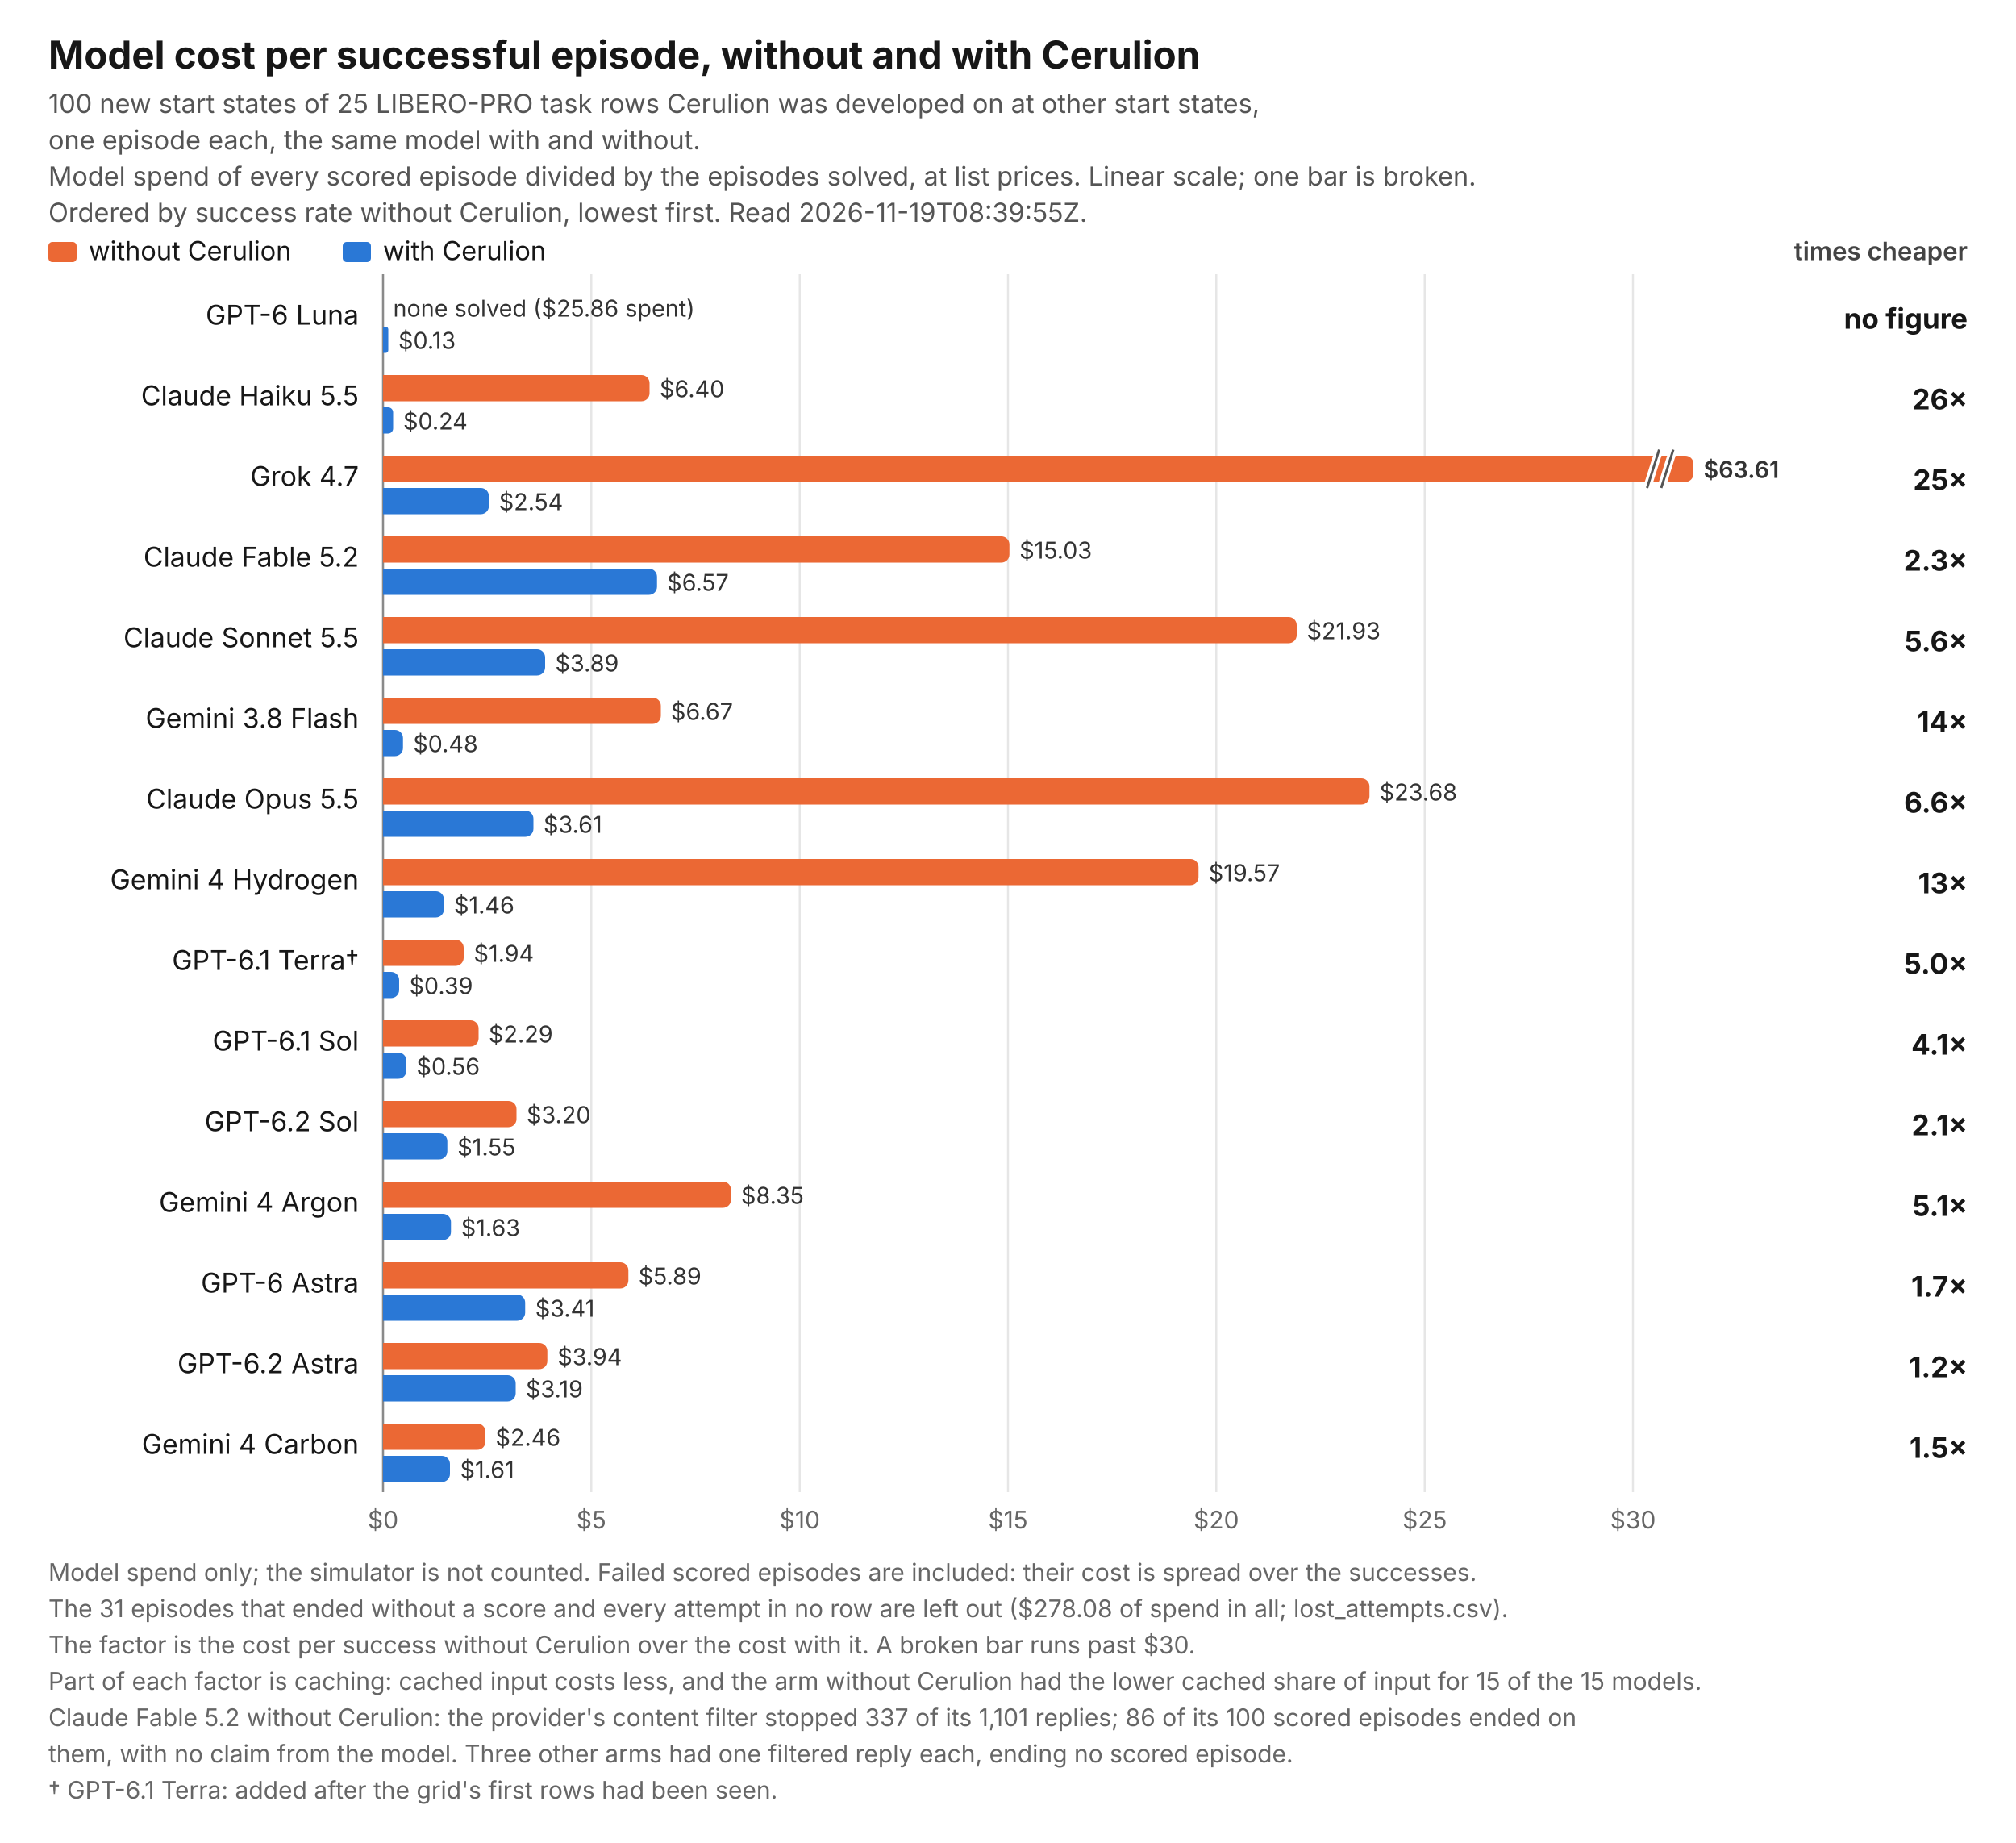
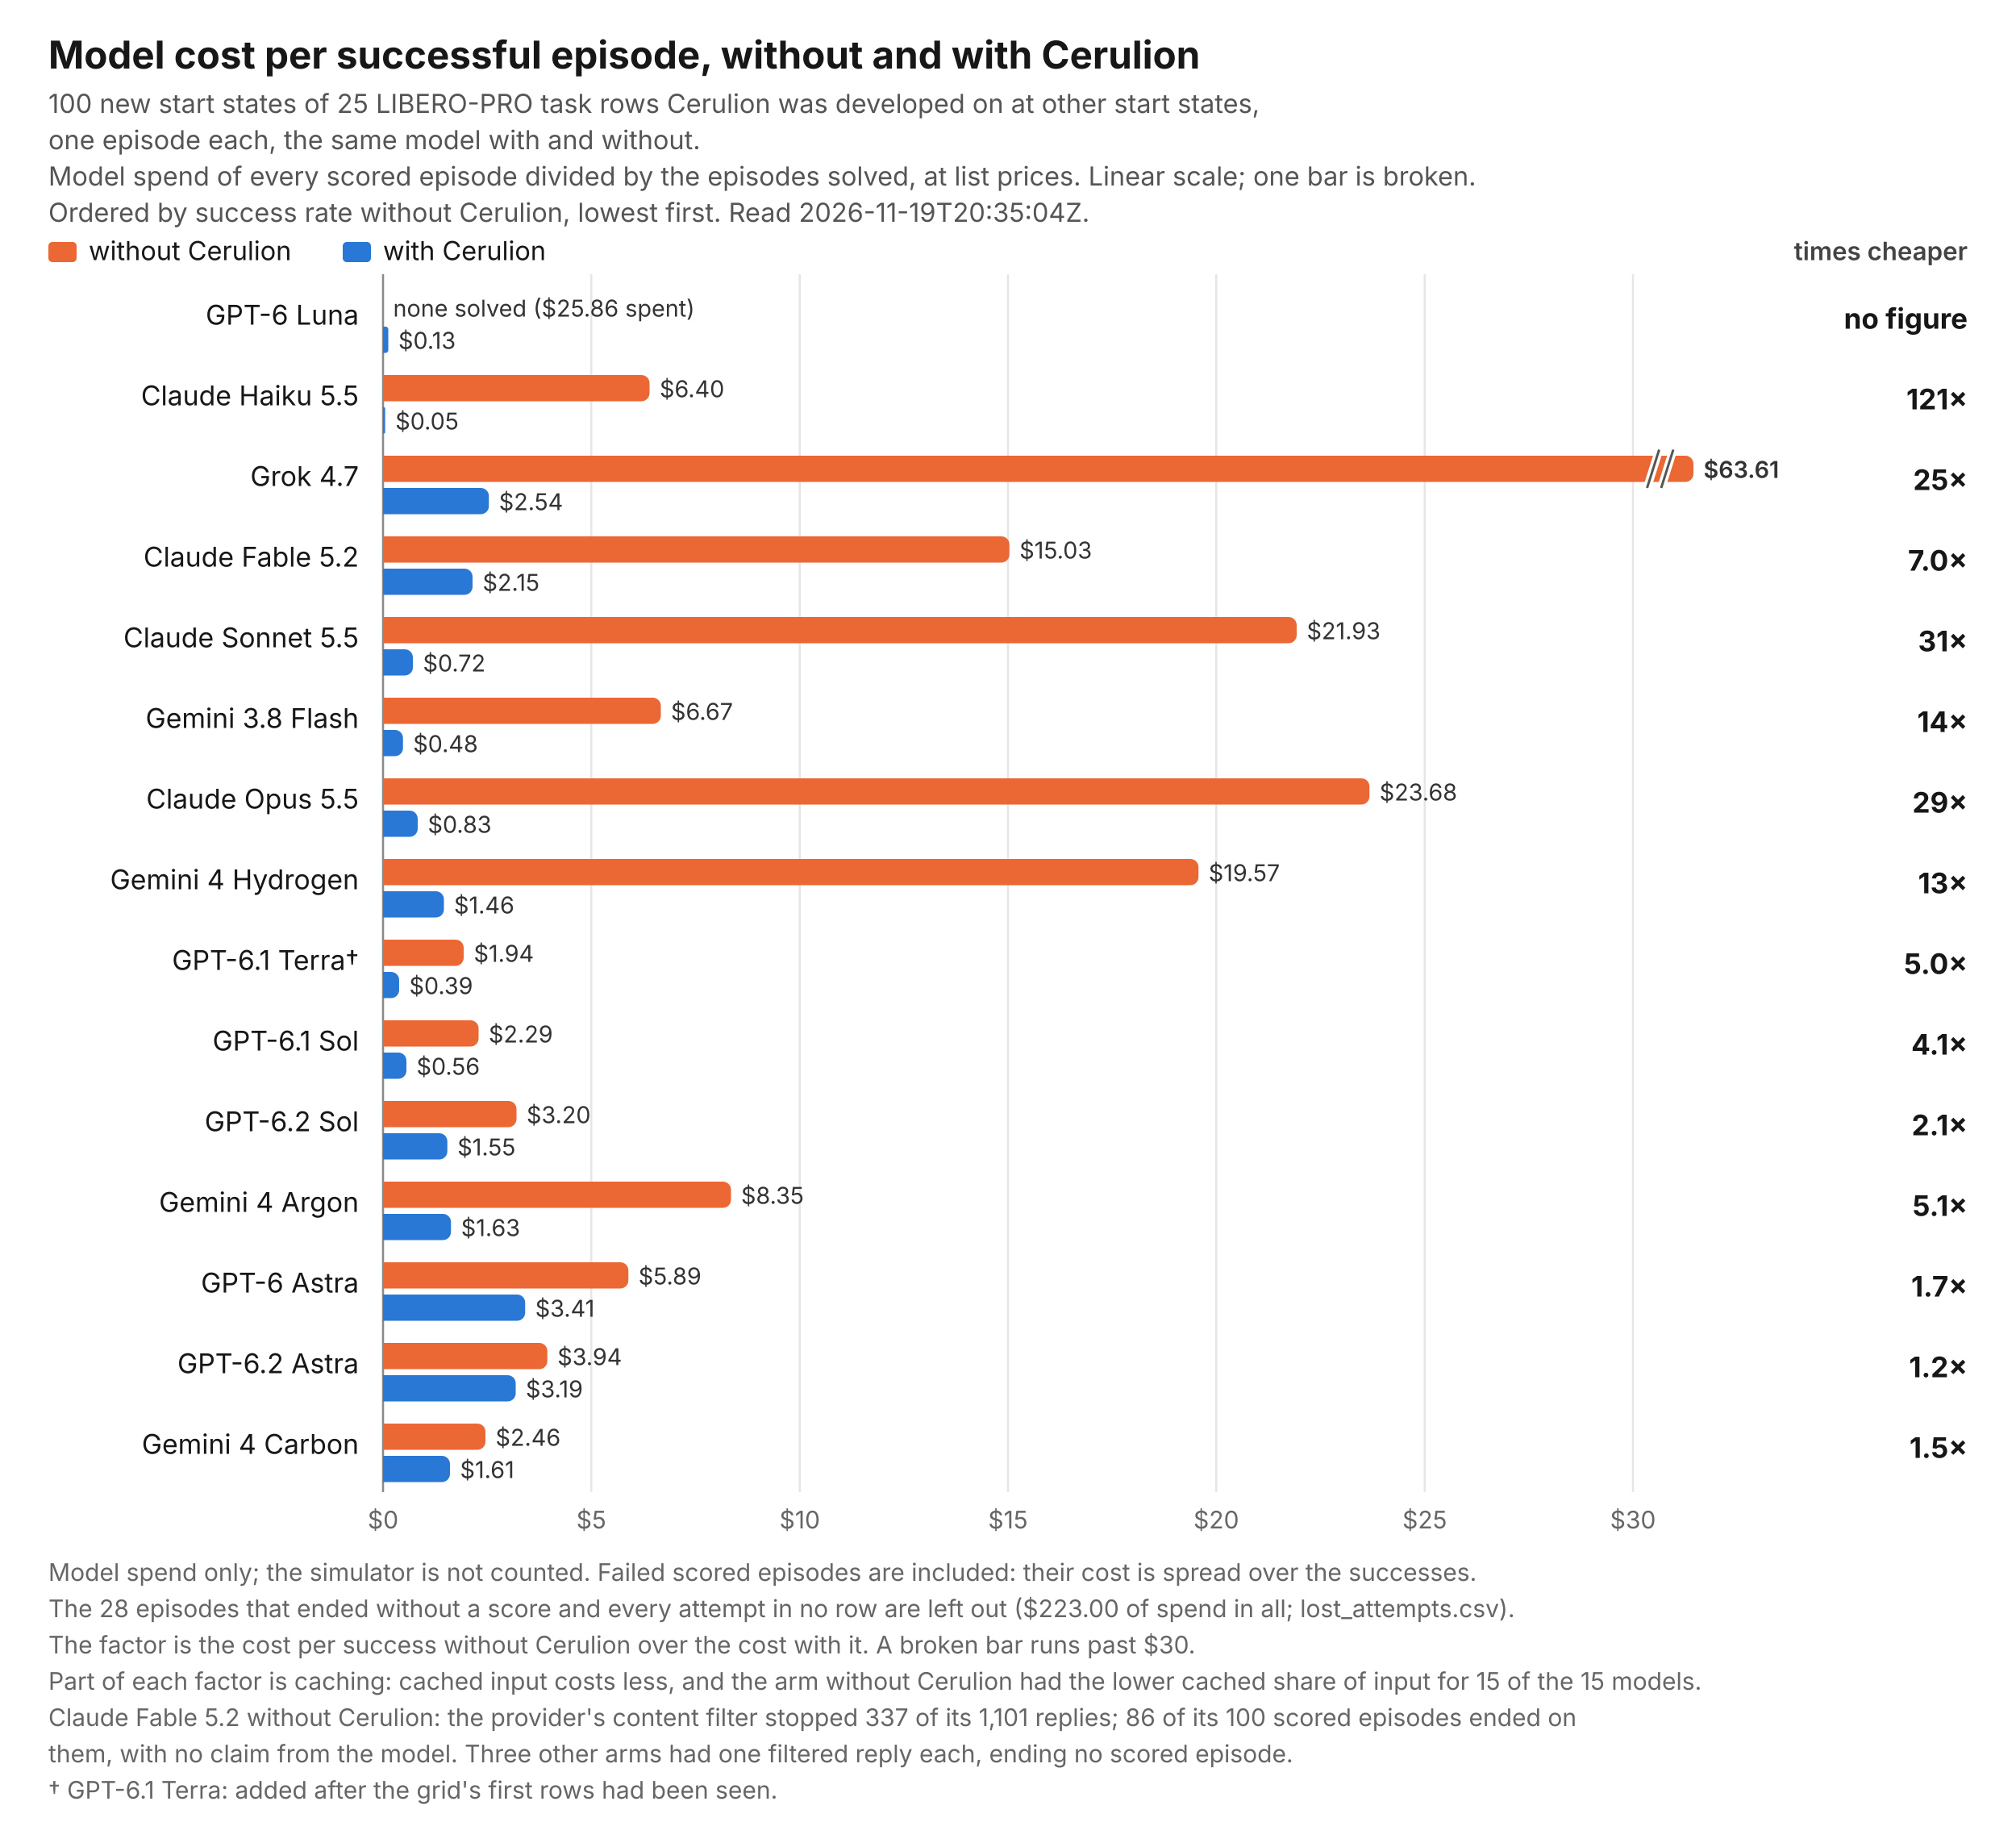
<svg xmlns="http://www.w3.org/2000/svg" viewBox="0 0 1000 914" font-family="system-ui,-apple-system,Segoe UI,sans-serif" role="img" aria-label="Model cost per successful episode, without and with Cerulion">
  <rect width="1000" height="914" fill="#fff" />
  <text x="24" y="34" font-size="19" font-weight="650" fill="#171717">Model cost per successful episode, without and with Cerulion</text>
  <text x="24" y="56" font-size="13" fill="#555">100 new start states of 25 LIBERO-PRO task rows Cerulion was developed on at other start states,</text>
  <text x="24" y="74" font-size="13" fill="#555">one episode each, the same model with and without.</text>
  <text x="24" y="92" font-size="13" fill="#555">Model spend of every scored episode divided by the episodes solved, at list prices. Linear scale; one bar is broken.</text>
-   <text x="24" y="110" font-size="13" fill="#555">Ordered by success rate without Cerulion, lowest first. Read 2026-11-19T08:39:55Z.</text>
+   <text x="24" y="110" font-size="13" fill="#555">Ordered by success rate without Cerulion, lowest first. Read 2026-11-19T20:35:04Z.</text>
  <rect x="24" y="120" width="14" height="10" rx="2" fill="#eb6834" />
  <text x="44" y="129" font-size="13" fill="#171717">without Cerulion</text>
  <rect x="170" y="120" width="14" height="10" rx="2" fill="#2a78d6" />
  <text x="190" y="129" font-size="13" fill="#171717">with Cerulion</text>
  <text x="976" y="129" font-size="12.5" font-weight="600" fill="#444" text-anchor="end">times cheaper</text>
  <line x1="190.0" y1="136" x2="190.0" y2="740" stroke="#e6e6e6" stroke-width="1" />
  <text x="190.0" y="758" font-size="12" fill="#666" text-anchor="middle">$0</text>
  <line x1="293.3" y1="136" x2="293.3" y2="740" stroke="#e6e6e6" stroke-width="1" />
  <text x="293.3" y="758" font-size="12" fill="#666" text-anchor="middle">$5</text>
  <line x1="396.7" y1="136" x2="396.7" y2="740" stroke="#e6e6e6" stroke-width="1" />
  <text x="396.7" y="758" font-size="12" fill="#666" text-anchor="middle">$10</text>
  <line x1="500.0" y1="136" x2="500.0" y2="740" stroke="#e6e6e6" stroke-width="1" />
  <text x="500.0" y="758" font-size="12" fill="#666" text-anchor="middle">$15</text>
  <line x1="603.3" y1="136" x2="603.3" y2="740" stroke="#e6e6e6" stroke-width="1" />
  <text x="603.3" y="758" font-size="12" fill="#666" text-anchor="middle">$20</text>
  <line x1="706.7" y1="136" x2="706.7" y2="740" stroke="#e6e6e6" stroke-width="1" />
  <text x="706.7" y="758" font-size="12" fill="#666" text-anchor="middle">$25</text>
  <line x1="810.0" y1="136" x2="810.0" y2="740" stroke="#e6e6e6" stroke-width="1" />
  <text x="810.0" y="758" font-size="12" fill="#666" text-anchor="middle">$30</text>
  <line x1="190.0" y1="136" x2="190.0" y2="740" stroke="#8a8a8a" stroke-width="1" />
  <text x="178" y="161" font-size="13.5" fill="#171717" text-anchor="end">GPT-6 Luna</text>
  <text x="195.0" y="157" font-size="11.5" fill="#333">none solved ($25.86 spent)</text>
  <path d="M190.0,162 h1.3 a1.308,1.308 0 0 1 1.308,1.308 v10.4 a1.308,1.308 0 0 1 -1.308,1.308 h-1.3 z" fill="#2a78d6" />
  <text x="197.6" y="173" font-size="11.5" fill="#333">$0.13</text>
  <text x="976" y="163" font-size="14" font-weight="650" fill="#171717" text-anchor="end">no figure</text>
  <text x="178" y="201" font-size="13.5" fill="#171717" text-anchor="end">Claude Haiku 5.5</text>
  <path d="M190.0,186 h128.2 a4,4 0 0 1 4,4 v5.0 a4,4 0 0 1 -4,4 h-128.2 z" fill="#eb6834" />
  <text x="327.2" y="197" font-size="11.5" fill="#333">$6.40</text>
-   <path d="M190.0,202 h2.5 a2.504,2.504 0 0 1 2.504,2.504 v8.0 a2.504,2.504 0 0 1 -2.504,2.504 h-2.5 z" fill="#2a78d6" />
-   <text x="200.0" y="213" font-size="11.5" fill="#333">$0.24</text>
-   <text x="976" y="203" font-size="14" font-weight="650" fill="#171717" text-anchor="end">26×</text>
+   <path d="M190.0,202 h0.5 a0.547,0.547 0 0 1 0.547,0.547 v11.9 a0.547,0.547 0 0 1 -0.547,0.547 h-0.5 z" fill="#2a78d6" />
+   <text x="196.1" y="213" font-size="11.5" fill="#333">$0.05</text>
+   <text x="976" y="203" font-size="14" font-weight="650" fill="#171717" text-anchor="end">121×</text>
  <text x="178" y="241" font-size="13.5" fill="#171717" text-anchor="end">Grok 4.7</text>
  <path d="M190.0,226 h646.0 a4,4 0 0 1 4,4 v5.0 a4,4 0 0 1 -4,4 h-646.0 z" fill="#eb6834" />
  <path d="M817.0,242 L823.0,223" stroke="#fff" stroke-width="4" />
  <path d="M817.0,242 L823.0,223" stroke="#555" stroke-width="1.2" />
  <path d="M824.0,242 L830.0,223" stroke="#fff" stroke-width="4" />
  <path d="M824.0,242 L830.0,223" stroke="#555" stroke-width="1.2" />
  <text x="845.0" y="237" font-size="11.5" font-weight="600" fill="#333">$63.61</text>
  <path d="M190.0,242 h48.5 a4,4 0 0 1 4,4 v5.0 a4,4 0 0 1 -4,4 h-48.5 z" fill="#2a78d6" />
  <text x="247.5" y="253" font-size="11.5" fill="#333">$2.54</text>
  <text x="976" y="243" font-size="14" font-weight="650" fill="#171717" text-anchor="end">25×</text>
  <text x="178" y="281" font-size="13.5" fill="#171717" text-anchor="end">Claude Fable 5.2</text>
  <path d="M190.0,266 h306.7 a4,4 0 0 1 4,4 v5.0 a4,4 0 0 1 -4,4 h-306.7 z" fill="#eb6834" />
  <text x="505.7" y="277" font-size="11.5" fill="#333">$15.03</text>
-   <path d="M190.0,282 h131.9 a4,4 0 0 1 4,4 v5.0 a4,4 0 0 1 -4,4 h-131.9 z" fill="#2a78d6" />
-   <text x="330.9" y="293" font-size="11.5" fill="#333">$6.57</text>
-   <text x="976" y="283" font-size="14" font-weight="650" fill="#171717" text-anchor="end">2.3×</text>
+   <path d="M190.0,282 h40.4 a4,4 0 0 1 4,4 v5.0 a4,4 0 0 1 -4,4 h-40.4 z" fill="#2a78d6" />
+   <text x="239.4" y="293" font-size="11.5" fill="#333">$2.15</text>
+   <text x="976" y="283" font-size="14" font-weight="650" fill="#171717" text-anchor="end">7.0×</text>
  <text x="178" y="321" font-size="13.5" fill="#171717" text-anchor="end">Claude Sonnet 5.5</text>
  <path d="M190.0,306 h449.2 a4,4 0 0 1 4,4 v5.0 a4,4 0 0 1 -4,4 h-449.2 z" fill="#eb6834" />
  <text x="648.2" y="317" font-size="11.5" fill="#333">$21.93</text>
-   <path d="M190.0,322 h76.4 a4,4 0 0 1 4,4 v5.0 a4,4 0 0 1 -4,4 h-76.4 z" fill="#2a78d6" />
-   <text x="275.4" y="333" font-size="11.5" fill="#333">$3.89</text>
-   <text x="976" y="323" font-size="14" font-weight="650" fill="#171717" text-anchor="end">5.6×</text>
+   <path d="M190.0,322 h10.8 a4,4 0 0 1 4,4 v5.0 a4,4 0 0 1 -4,4 h-10.8 z" fill="#2a78d6" />
+   <text x="209.8" y="333" font-size="11.5" fill="#333">$0.72</text>
+   <text x="976" y="323" font-size="14" font-weight="650" fill="#171717" text-anchor="end">31×</text>
  <text x="178" y="361" font-size="13.5" fill="#171717" text-anchor="end">Gemini 3.8 Flash</text>
  <path d="M190.0,346 h133.8 a4,4 0 0 1 4,4 v5.0 a4,4 0 0 1 -4,4 h-133.8 z" fill="#eb6834" />
  <text x="332.8" y="357" font-size="11.5" fill="#333">$6.67</text>
  <path d="M190.0,362 h5.9 a4,4 0 0 1 4,4 v5.0 a4,4 0 0 1 -4,4 h-5.9 z" fill="#2a78d6" />
  <text x="204.9" y="373" font-size="11.5" fill="#333">$0.48</text>
  <text x="976" y="363" font-size="14" font-weight="650" fill="#171717" text-anchor="end">14×</text>
  <text x="178" y="401" font-size="13.5" fill="#171717" text-anchor="end">Claude Opus 5.5</text>
  <path d="M190.0,386 h485.3 a4,4 0 0 1 4,4 v5.0 a4,4 0 0 1 -4,4 h-485.3 z" fill="#eb6834" />
  <text x="684.3" y="397" font-size="11.5" fill="#333">$23.68</text>
-   <path d="M190.0,402 h70.6 a4,4 0 0 1 4,4 v5.0 a4,4 0 0 1 -4,4 h-70.6 z" fill="#2a78d6" />
-   <text x="269.6" y="413" font-size="11.5" fill="#333">$3.61</text>
-   <text x="976" y="403" font-size="14" font-weight="650" fill="#171717" text-anchor="end">6.6×</text>
+   <path d="M190.0,402 h13.2 a4,4 0 0 1 4,4 v5.0 a4,4 0 0 1 -4,4 h-13.2 z" fill="#2a78d6" />
+   <text x="212.2" y="413" font-size="11.5" fill="#333">$0.83</text>
+   <text x="976" y="403" font-size="14" font-weight="650" fill="#171717" text-anchor="end">29×</text>
  <text x="178" y="441" font-size="13.5" fill="#171717" text-anchor="end">Gemini 4 Hydrogen</text>
  <path d="M190.0,426 h400.5 a4,4 0 0 1 4,4 v5.0 a4,4 0 0 1 -4,4 h-400.5 z" fill="#eb6834" />
  <text x="599.5" y="437" font-size="11.5" fill="#333">$19.57</text>
  <path d="M190.0,442 h26.2 a4,4 0 0 1 4,4 v5.0 a4,4 0 0 1 -4,4 h-26.2 z" fill="#2a78d6" />
  <text x="225.2" y="453" font-size="11.5" fill="#333">$1.46</text>
  <text x="976" y="443" font-size="14" font-weight="650" fill="#171717" text-anchor="end">13×</text>
  <text x="178" y="481" font-size="13.5" fill="#171717" text-anchor="end">GPT-6.1 Terra†</text>
  <path d="M190.0,466 h36.0 a4,4 0 0 1 4,4 v5.0 a4,4 0 0 1 -4,4 h-36.0 z" fill="#eb6834" />
  <text x="235.0" y="477" font-size="11.5" fill="#333">$1.94</text>
  <path d="M190.0,482 h4.0 a3.994,3.994 0 0 1 3.994,3.994 v5.0 a3.994,3.994 0 0 1 -3.994,3.994 h-4.0 z" fill="#2a78d6" />
  <text x="203.0" y="493" font-size="11.5" fill="#333">$0.39</text>
  <text x="976" y="483" font-size="14" font-weight="650" fill="#171717" text-anchor="end">5.0×</text>
  <text x="178" y="521" font-size="13.5" fill="#171717" text-anchor="end">GPT-6.1 Sol</text>
  <path d="M190.0,506 h43.4 a4,4 0 0 1 4,4 v5.0 a4,4 0 0 1 -4,4 h-43.4 z" fill="#eb6834" />
  <text x="242.4" y="517" font-size="11.5" fill="#333">$2.29</text>
  <path d="M190.0,522 h7.6 a4,4 0 0 1 4,4 v5.0 a4,4 0 0 1 -4,4 h-7.6 z" fill="#2a78d6" />
  <text x="206.6" y="533" font-size="11.5" fill="#333">$0.56</text>
  <text x="976" y="523" font-size="14" font-weight="650" fill="#171717" text-anchor="end">4.1×</text>
  <text x="178" y="561" font-size="13.5" fill="#171717" text-anchor="end">GPT-6.2 Sol</text>
  <path d="M190.0,546 h62.2 a4,4 0 0 1 4,4 v5.0 a4,4 0 0 1 -4,4 h-62.2 z" fill="#eb6834" />
  <text x="261.2" y="557" font-size="11.5" fill="#333">$3.20</text>
  <path d="M190.0,562 h27.9 a4,4 0 0 1 4,4 v5.0 a4,4 0 0 1 -4,4 h-27.9 z" fill="#2a78d6" />
  <text x="226.9" y="573" font-size="11.5" fill="#333">$1.55</text>
  <text x="976" y="563" font-size="14" font-weight="650" fill="#171717" text-anchor="end">2.1×</text>
  <text x="178" y="601" font-size="13.5" fill="#171717" text-anchor="end">Gemini 4 Argon</text>
  <path d="M190.0,586 h168.6 a4,4 0 0 1 4,4 v5.0 a4,4 0 0 1 -4,4 h-168.6 z" fill="#eb6834" />
  <text x="367.6" y="597" font-size="11.5" fill="#333">$8.35</text>
  <path d="M190.0,602 h29.7 a4,4 0 0 1 4,4 v5.0 a4,4 0 0 1 -4,4 h-29.7 z" fill="#2a78d6" />
  <text x="228.7" y="613" font-size="11.5" fill="#333">$1.63</text>
  <text x="976" y="603" font-size="14" font-weight="650" fill="#171717" text-anchor="end">5.1×</text>
  <text x="178" y="641" font-size="13.5" fill="#171717" text-anchor="end">GPT-6 Astra</text>
  <path d="M190.0,626 h117.7 a4,4 0 0 1 4,4 v5.0 a4,4 0 0 1 -4,4 h-117.7 z" fill="#eb6834" />
  <text x="316.7" y="637" font-size="11.5" fill="#333">$5.89</text>
  <path d="M190.0,642 h66.5 a4,4 0 0 1 4,4 v5.0 a4,4 0 0 1 -4,4 h-66.5 z" fill="#2a78d6" />
  <text x="265.5" y="653" font-size="11.5" fill="#333">$3.41</text>
  <text x="976" y="643" font-size="14" font-weight="650" fill="#171717" text-anchor="end">1.7×</text>
  <text x="178" y="681" font-size="13.5" fill="#171717" text-anchor="end">GPT-6.2 Astra</text>
  <path d="M190.0,666 h77.5 a4,4 0 0 1 4,4 v5.0 a4,4 0 0 1 -4,4 h-77.5 z" fill="#eb6834" />
  <text x="276.5" y="677" font-size="11.5" fill="#333">$3.94</text>
  <path d="M190.0,682 h61.8 a4,4 0 0 1 4,4 v5.0 a4,4 0 0 1 -4,4 h-61.8 z" fill="#2a78d6" />
  <text x="260.8" y="693" font-size="11.5" fill="#333">$3.19</text>
  <text x="976" y="683" font-size="14" font-weight="650" fill="#171717" text-anchor="end">1.2×</text>
  <text x="178" y="721" font-size="13.5" fill="#171717" text-anchor="end">Gemini 4 Carbon</text>
  <path d="M190.0,706 h46.8 a4,4 0 0 1 4,4 v5.0 a4,4 0 0 1 -4,4 h-46.8 z" fill="#eb6834" />
  <text x="245.8" y="717" font-size="11.5" fill="#333">$2.46</text>
  <path d="M190.0,722 h29.2 a4,4 0 0 1 4,4 v5.0 a4,4 0 0 1 -4,4 h-29.2 z" fill="#2a78d6" />
  <text x="228.2" y="733" font-size="11.5" fill="#333">$1.61</text>
  <text x="976" y="723" font-size="14" font-weight="650" fill="#171717" text-anchor="end">1.5×</text>
  <text x="24" y="784" font-size="12" fill="#666">Model spend only; the simulator is not counted. Failed scored episodes are included: their cost is spread over the successes.</text>
-   <text x="24" y="802" font-size="12" fill="#666">The 31 episodes that ended without a score and every attempt in no row are left out ($278.08 of spend in all; lost_attempts.csv).</text>
+   <text x="24" y="802" font-size="12" fill="#666">The 28 episodes that ended without a score and every attempt in no row are left out ($223.00 of spend in all; lost_attempts.csv).</text>
  <text x="24" y="820" font-size="12" fill="#666">The factor is the cost per success without Cerulion over the cost with it. A broken bar runs past $30.</text>
  <text x="24" y="838" font-size="12" fill="#666">Part of each factor is caching: cached input costs less, and the arm without Cerulion had the lower cached share of input for 15 of the 15 models.</text>
  <text x="24" y="856" font-size="12" fill="#666">Claude Fable 5.2 without Cerulion: the provider's content filter stopped 337 of its 1,101 replies; 86 of its 100 scored episodes ended on</text>
  <text x="24" y="874" font-size="12" fill="#666">them, with no claim from the model. Three other arms had one filtered reply each, ending no scored episode.</text>
  <text x="24" y="892" font-size="12" fill="#666">† GPT-6.1 Terra: added after the grid's first rows had been seen.</text>
</svg>
